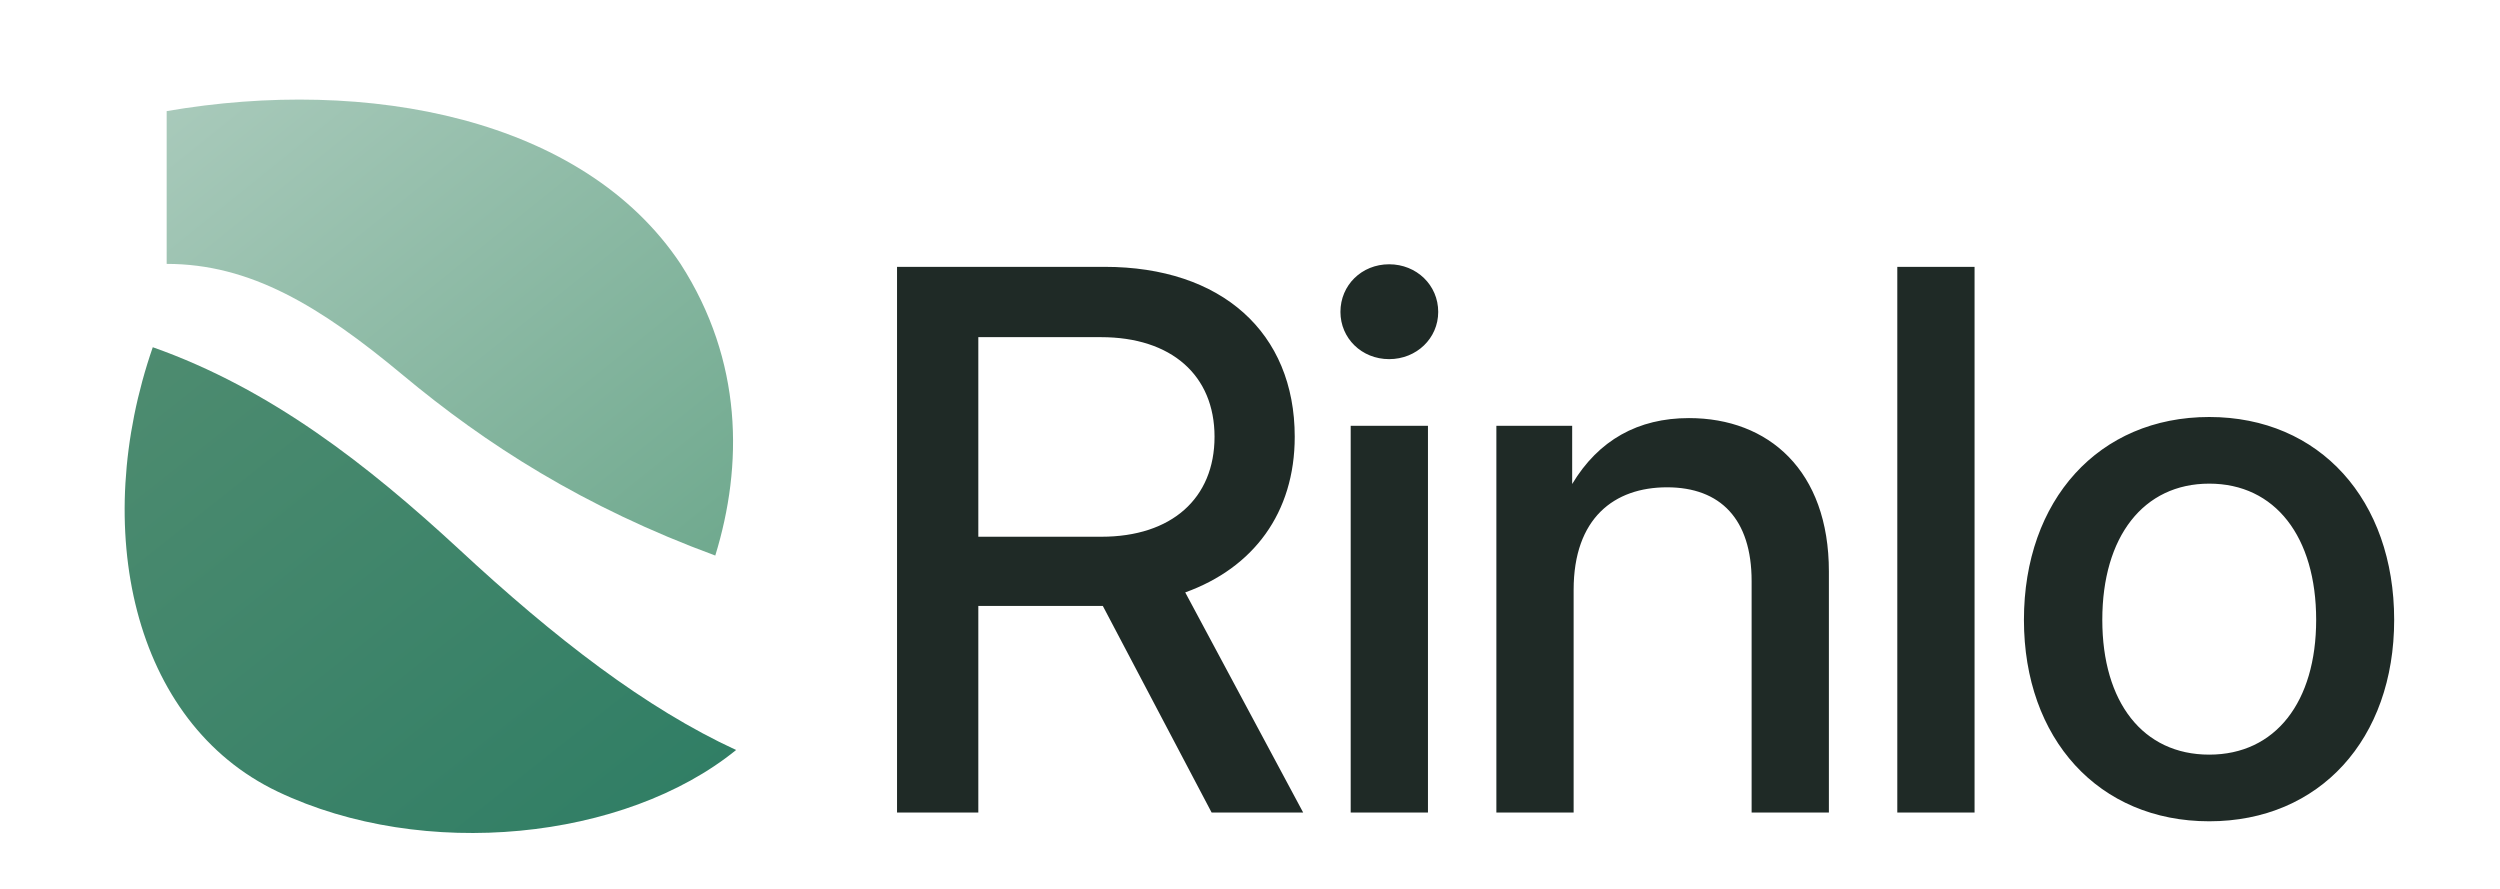
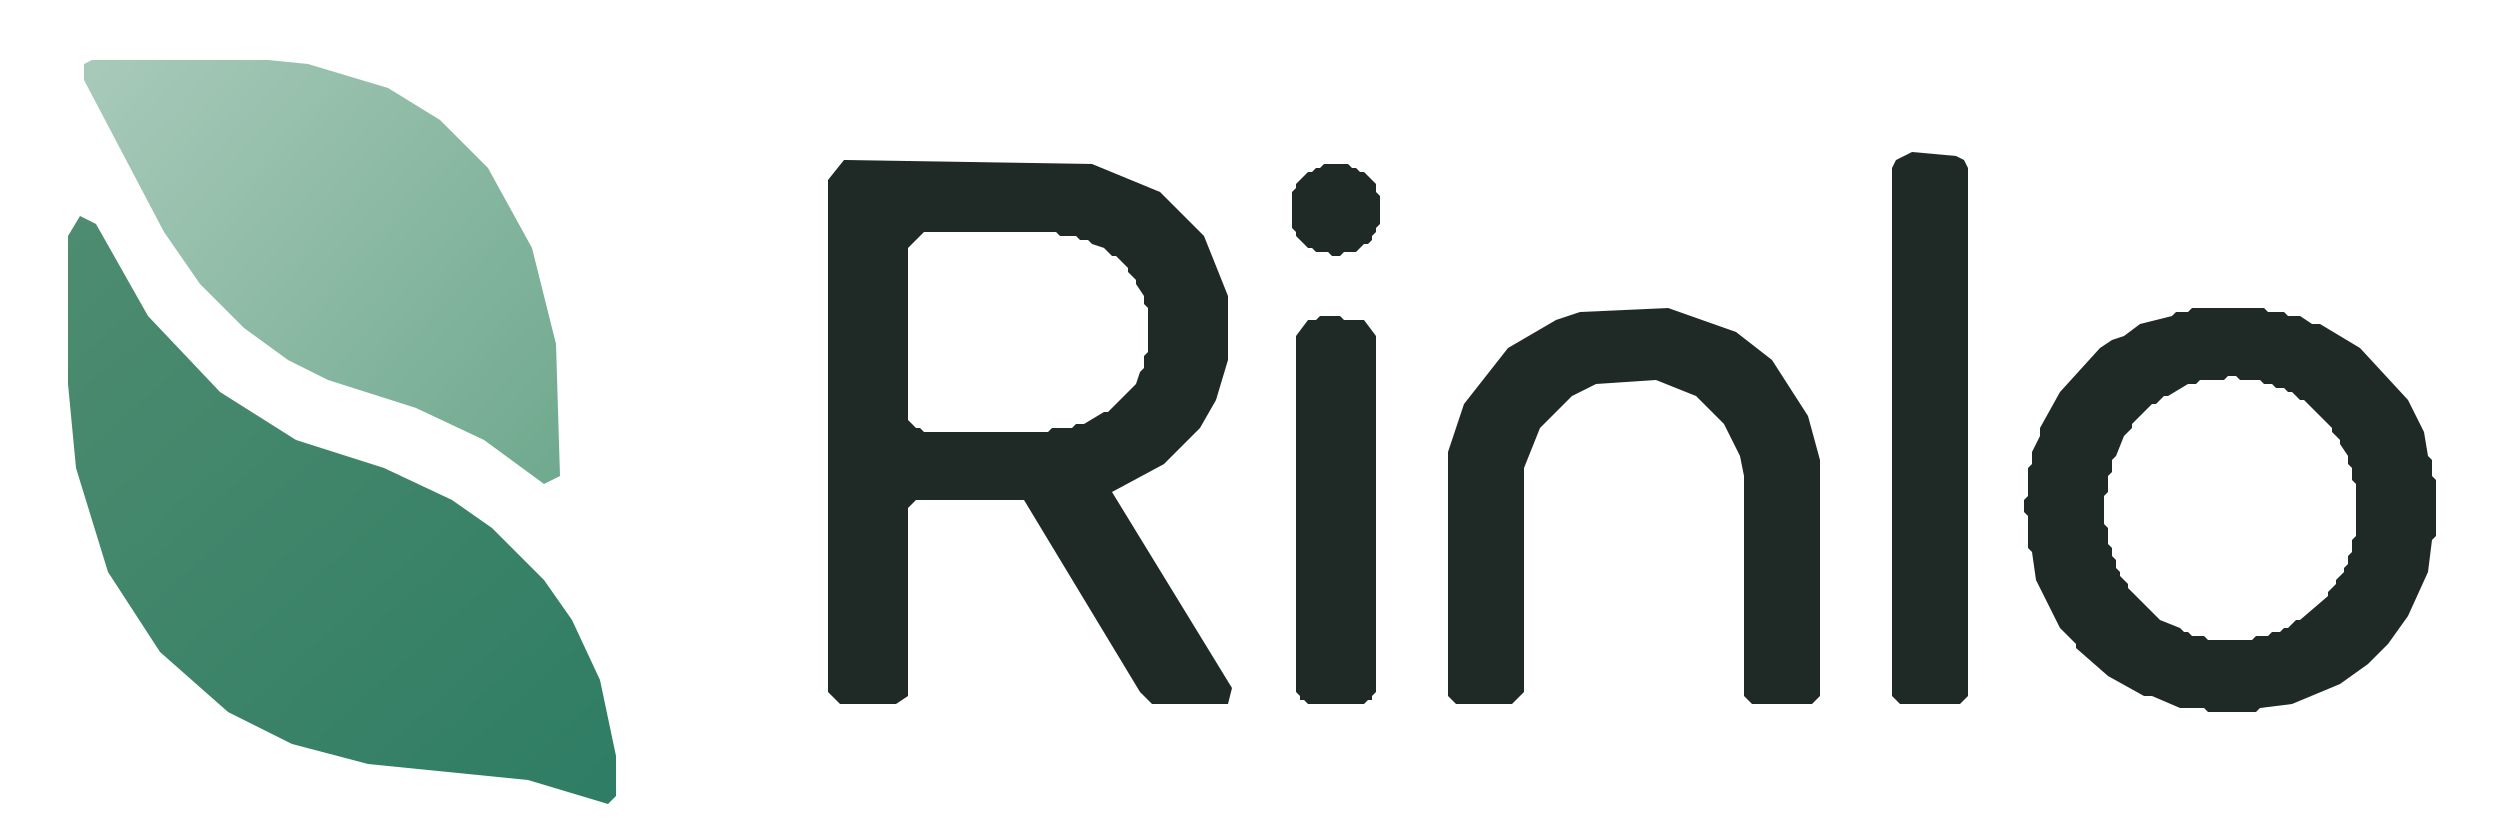
- <svg xmlns="http://www.w3.org/2000/svg" viewBox="0 0 360 128" role="img" aria-label="Rinlo">
+ <svg xmlns="http://www.w3.org/2000/svg" viewBox="25 15 625 207" role="img" aria-label="Rinlo">
  <defs>
-     <linearGradient id="rinloLeafTop" x1="0" y1="0" x2="1" y2="1">
+     <linearGradient id="top" x1="45" y1="29" x2="165" y2="135" gradientUnits="userSpaceOnUse">
      <stop offset="0" stop-color="#A9CABB" />
      <stop offset="1" stop-color="#6FA98E" />
    </linearGradient>
-     <linearGradient id="rinloLeafBottom" x1="0" y1="0" x2="1" y2="1">
+     <linearGradient id="bottom" x1="44" y1="68" x2="176" y2="215" gradientUnits="userSpaceOnUse">
      <stop offset="0" stop-color="#4E8C70" />
      <stop offset="1" stop-color="#2E7D64" />
    </linearGradient>
  </defs>
-   <g transform="translate(4 4)">
-     <path d="M20 12C49 7 80 13 94 34C103 48 103 63 99 76C80 69 66 60 54 50C42 40 32 34 20 34Z" fill="url(#rinloLeafTop)" />
-     <path d="M18 46C35 52 49 63 62 75C76 88 89 98 102 104C86 117 57 120 36 110C15 100 9 72 18 46Z" fill="url(#rinloLeafBottom)" />
-   </g>
-   <g transform="translate(122 9) scale(1.08)">
-     <path d="M6.641 100H17.48V72.461H33.594C33.74 72.461 33.936 72.461 34.082 72.461L48.584 100H60.791L45.068 70.654C54.15 67.383 59.668 60.059 59.668 49.902C59.668 35.986 49.902 27.246 34.326 27.246H6.641ZM17.48 63.232V36.621H33.838C43.213 36.621 48.975 41.699 48.975 49.902C48.975 58.105 43.262 63.232 33.887 63.232Z M67.129 100H77.432V48.438H67.129ZM72.256 39.551C75.918 39.551 78.799 36.768 78.799 33.252C78.799 29.688 75.918 26.904 72.256 26.904C68.594 26.904 65.762 29.688 65.762 33.252C65.762 36.768 68.594 39.551 72.256 39.551Z M96.855 70.312C96.855 60.742 102.275 56.641 109.307 56.641C116.436 56.641 120.586 60.889 120.586 69.141V100H130.889V67.871C130.889 54.395 122.832 47.412 112.236 47.412C105.449 47.412 100.176 50.342 96.66 56.201V48.438H86.553V100H96.855Z M150.312 27.246H140.01V100H150.312Z M181.602 101.172C196.348 101.172 206.26 90.186 206.26 74.316C206.26 58.35 196.348 47.266 181.602 47.266C166.855 47.266 156.895 58.35 156.895 74.316C156.895 90.186 166.855 101.172 181.602 101.172ZM181.602 92.285C172.764 92.285 167.344 85.303 167.344 74.316C167.344 63.232 172.812 56.152 181.602 56.152C190.391 56.152 195.859 63.232 195.859 74.316C195.859 85.254 190.439 92.285 181.602 92.285Z" fill="#1F2A26" />
-   </g>
+   <path d="M 46 31 L 46 35 L 66 73 L 75 86 L 86 97 L 97 105 L 107 110 L 129 117 L 146 125 L 161 136 L 165 134 L 164 101 L 158 77 L 147 57 L 135 45 L 122 37 L 102 31 L 92 30 L 48 30 Z" fill="url(#top)" />
+   <path d="M 45 69 L 42 74 L 42 111 L 44 132 L 52 158 L 65 178 L 82 193 L 98 201 L 117 206 L 157 210 L 177 216 L 179 214 L 179 204 L 175 185 L 168 170 L 161 160 L 148 147 L 138 140 L 121 132 L 99 125 L 80 113 L 62 94 L 49 71 Z" fill="url(#bottom)" />
+   <path d="M 355 94 L 354 95 L 352 95 L 349 99 L 349 188 L 350 189 L 350 190 L 351 190 L 352 191 L 366 191 L 367 190 L 368 190 L 368 189 L 369 188 L 369 99 L 366 95 L 361 95 L 360 94 Z M 573 92 L 572 93 L 569 93 L 568 94 L 560 96 L 556 99 L 553 100 L 550 102 L 540 113 L 535 122 L 535 124 L 533 128 L 533 131 L 532 132 L 532 139 L 531 140 L 531 143 L 532 144 L 532 152 L 533 153 L 534 160 L 540 172 L 544 176 L 544 177 L 552 184 L 561 189 L 563 189 L 570 192 L 576 192 L 577 193 L 589 193 L 590 192 L 598 191 L 610 186 L 617 181 L 622 176 L 627 169 L 632 158 L 633 150 L 634 149 L 634 135 L 633 134 L 633 130 L 632 129 L 631 123 L 627 115 L 615 102 L 605 96 L 603 96 L 600 94 L 597 94 L 596 93 L 592 93 L 591 92 Z M 575 110 L 581 110 L 582 109 L 584 109 L 585 110 L 590 110 L 591 111 L 593 111 L 594 112 L 596 112 L 597 113 L 598 113 L 600 115 L 601 115 L 608 122 L 608 123 L 610 125 L 610 126 L 612 129 L 612 131 L 613 132 L 613 135 L 614 136 L 614 149 L 613 150 L 613 153 L 612 154 L 612 156 L 611 157 L 611 158 L 609 160 L 609 161 L 607 163 L 607 164 L 600 170 L 599 170 L 597 172 L 596 172 L 595 173 L 593 173 L 592 174 L 589 174 L 588 175 L 577 175 L 576 174 L 573 174 L 572 173 L 571 173 L 570 172 L 565 170 L 557 162 L 557 161 L 555 159 L 555 158 L 554 157 L 554 155 L 553 154 L 553 152 L 552 151 L 552 147 L 551 146 L 551 139 L 552 138 L 552 134 L 553 133 L 553 130 L 554 129 L 556 124 L 558 122 L 558 121 L 563 116 L 564 116 L 566 114 L 567 114 L 572 111 L 574 111 Z M 402 102 L 391 116 L 387 128 L 387 189 L 389 191 L 403 191 L 406 188 L 406 132 L 410 122 L 418 114 L 424 111 L 439 110 L 449 114 L 456 121 L 460 129 L 461 134 L 461 189 L 463 191 L 478 191 L 480 189 L 480 130 L 477 119 L 468 105 L 459 98 L 442 92 L 420 93 L 414 95 Z M 356 56 L 355 57 L 354 57 L 353 58 L 352 58 L 349 61 L 349 62 L 348 63 L 348 72 L 349 73 L 349 74 L 352 77 L 353 77 L 354 78 L 357 78 L 358 79 L 360 79 L 361 78 L 364 78 L 366 76 L 367 76 L 368 75 L 368 74 L 369 73 L 369 72 L 370 71 L 370 64 L 369 63 L 369 61 L 366 58 L 365 58 L 364 57 L 363 57 L 362 56 Z M 236 55 L 232 60 L 232 188 L 235 191 L 249 191 L 252 189 L 252 142 L 254 140 L 281 140 L 310 188 L 313 191 L 332 191 L 333 187 L 303 138 L 316 131 L 325 122 L 329 115 L 332 105 L 332 89 L 326 74 L 315 63 L 298 56 Z M 252 77 L 256 73 L 289 73 L 290 74 L 294 74 L 295 75 L 297 75 L 298 76 L 301 77 L 303 79 L 304 79 L 307 82 L 307 83 L 309 85 L 309 86 L 311 89 L 311 91 L 312 92 L 312 103 L 311 104 L 311 107 L 310 108 L 309 111 L 302 118 L 301 118 L 296 121 L 294 121 L 293 122 L 288 122 L 287 123 L 256 123 L 255 122 L 254 122 L 252 120 Z M 503 53 L 499 55 L 498 57 L 498 189 L 500 191 L 515 191 L 517 189 L 517 57 L 516 55 L 514 54 Z" fill="#1F2A26" fill-rule="evenodd" clip-rule="evenodd" />
</svg>
